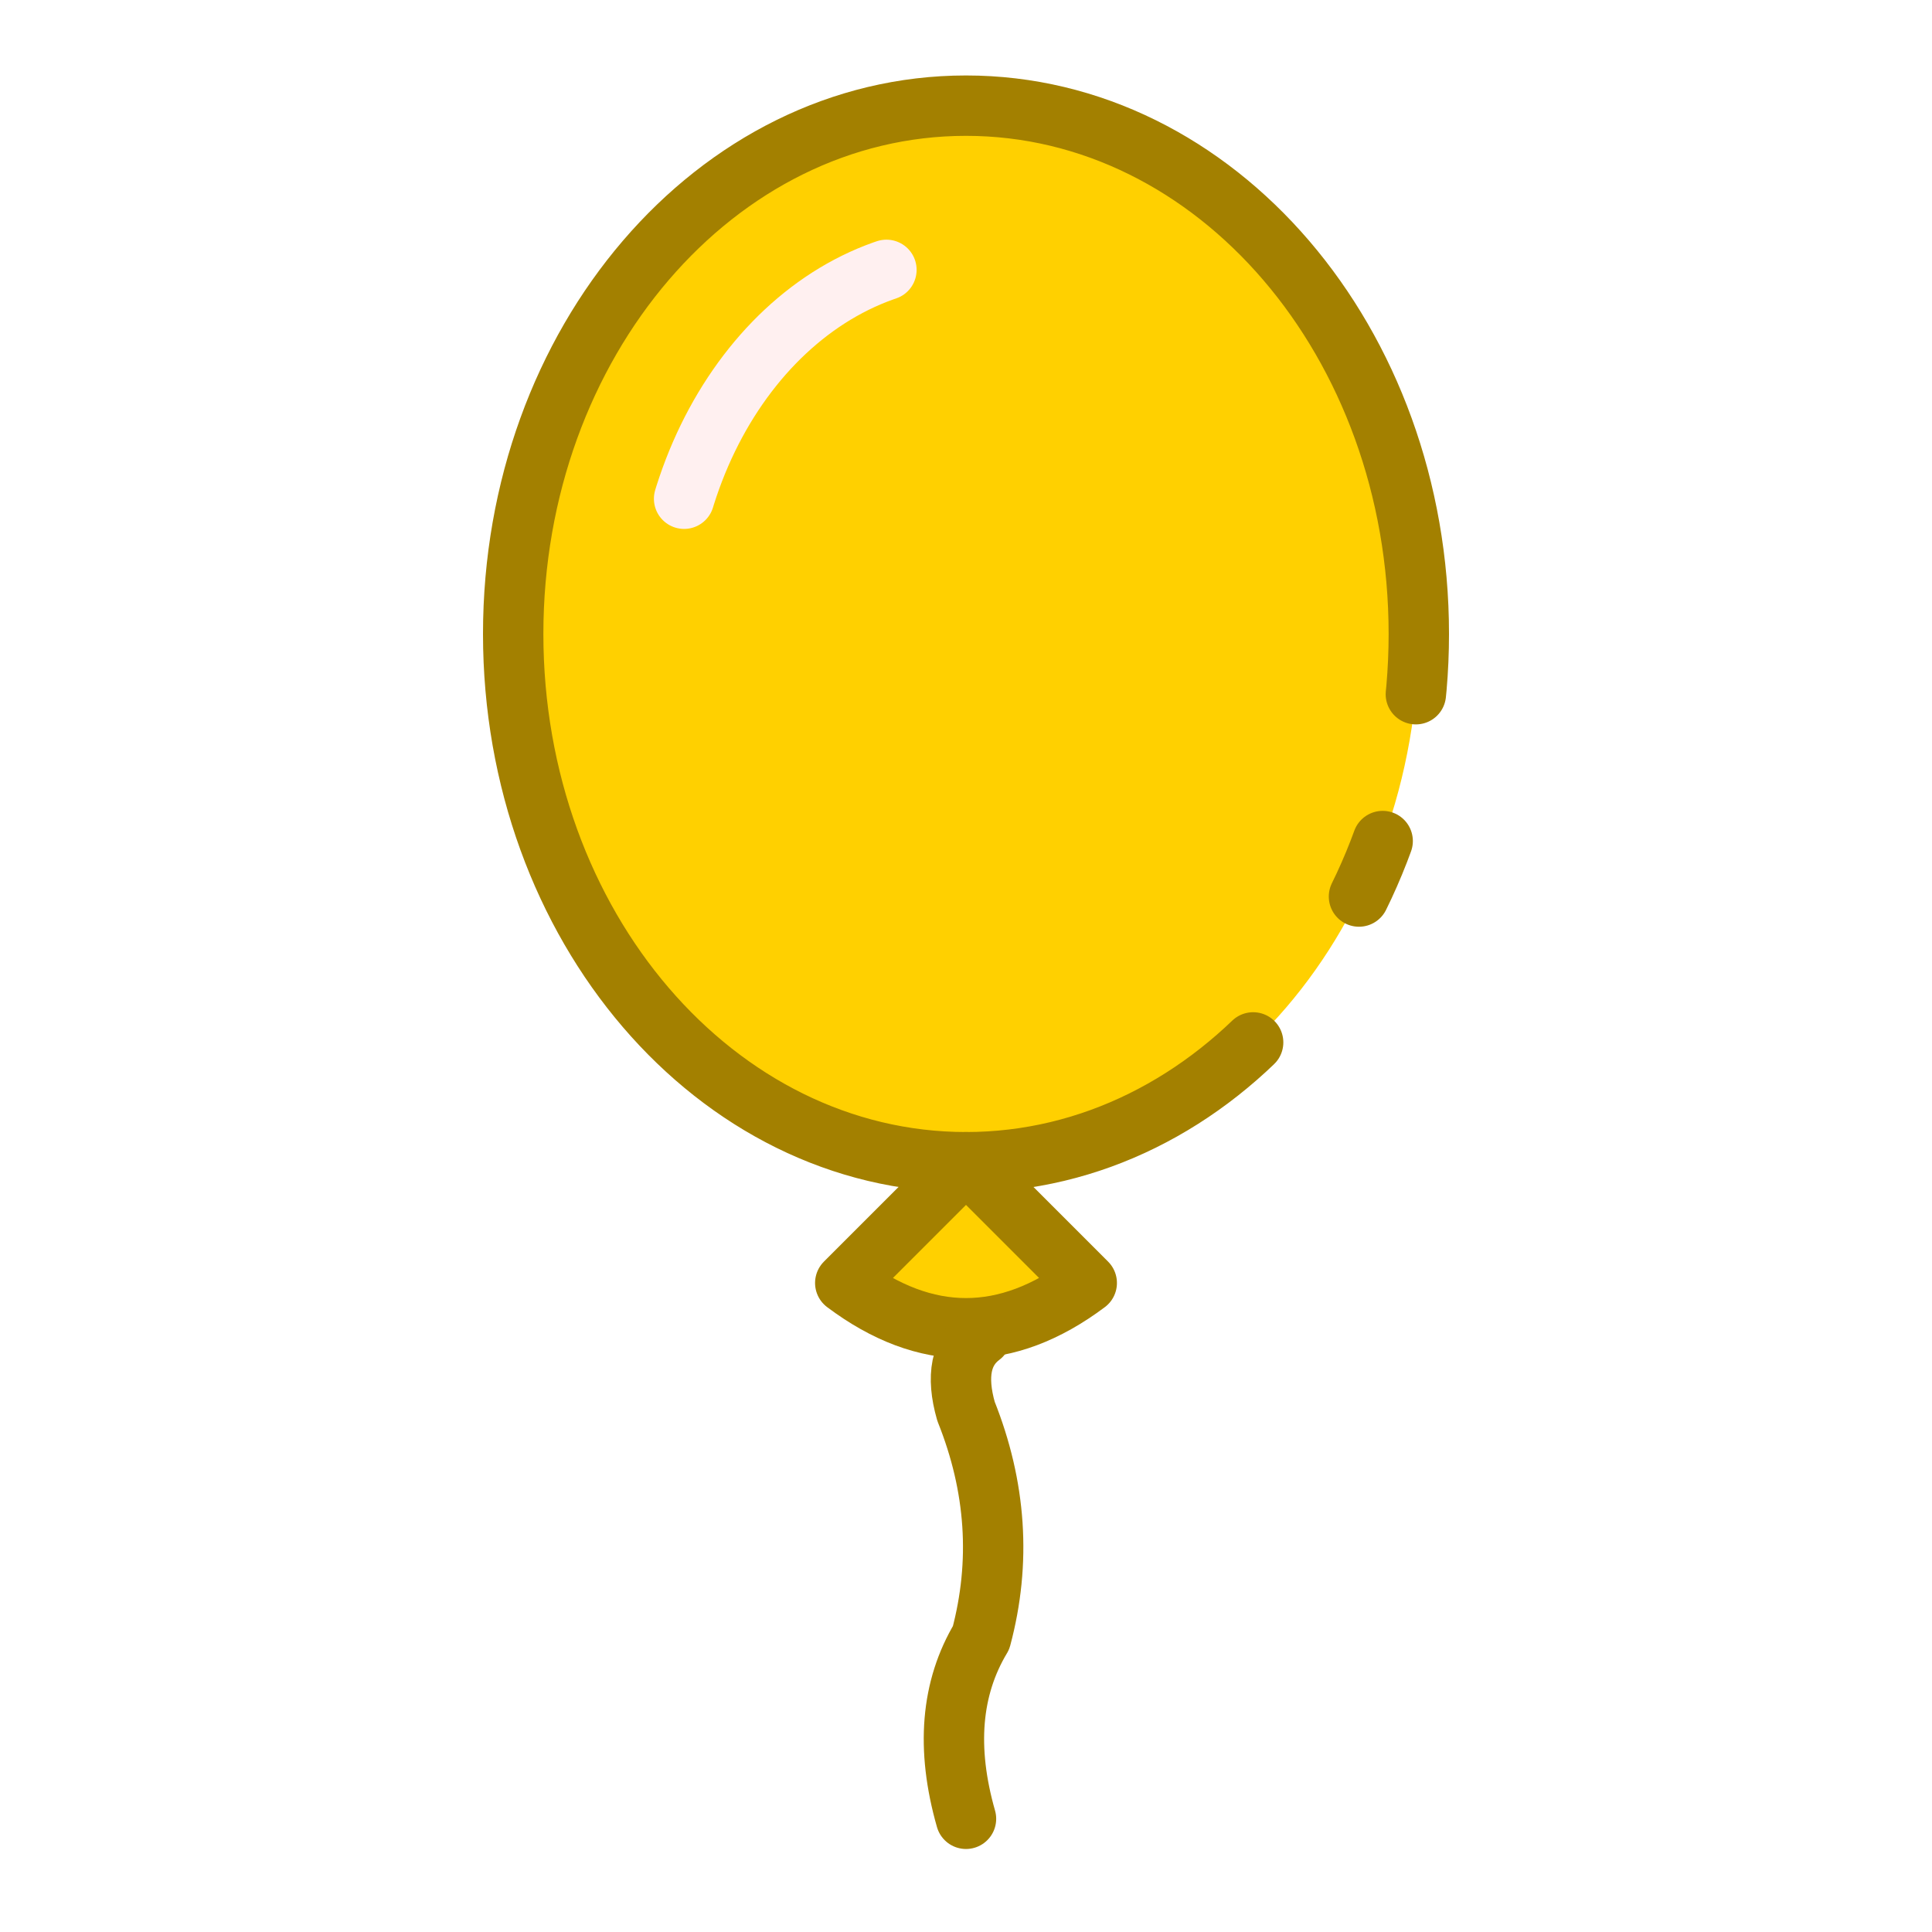
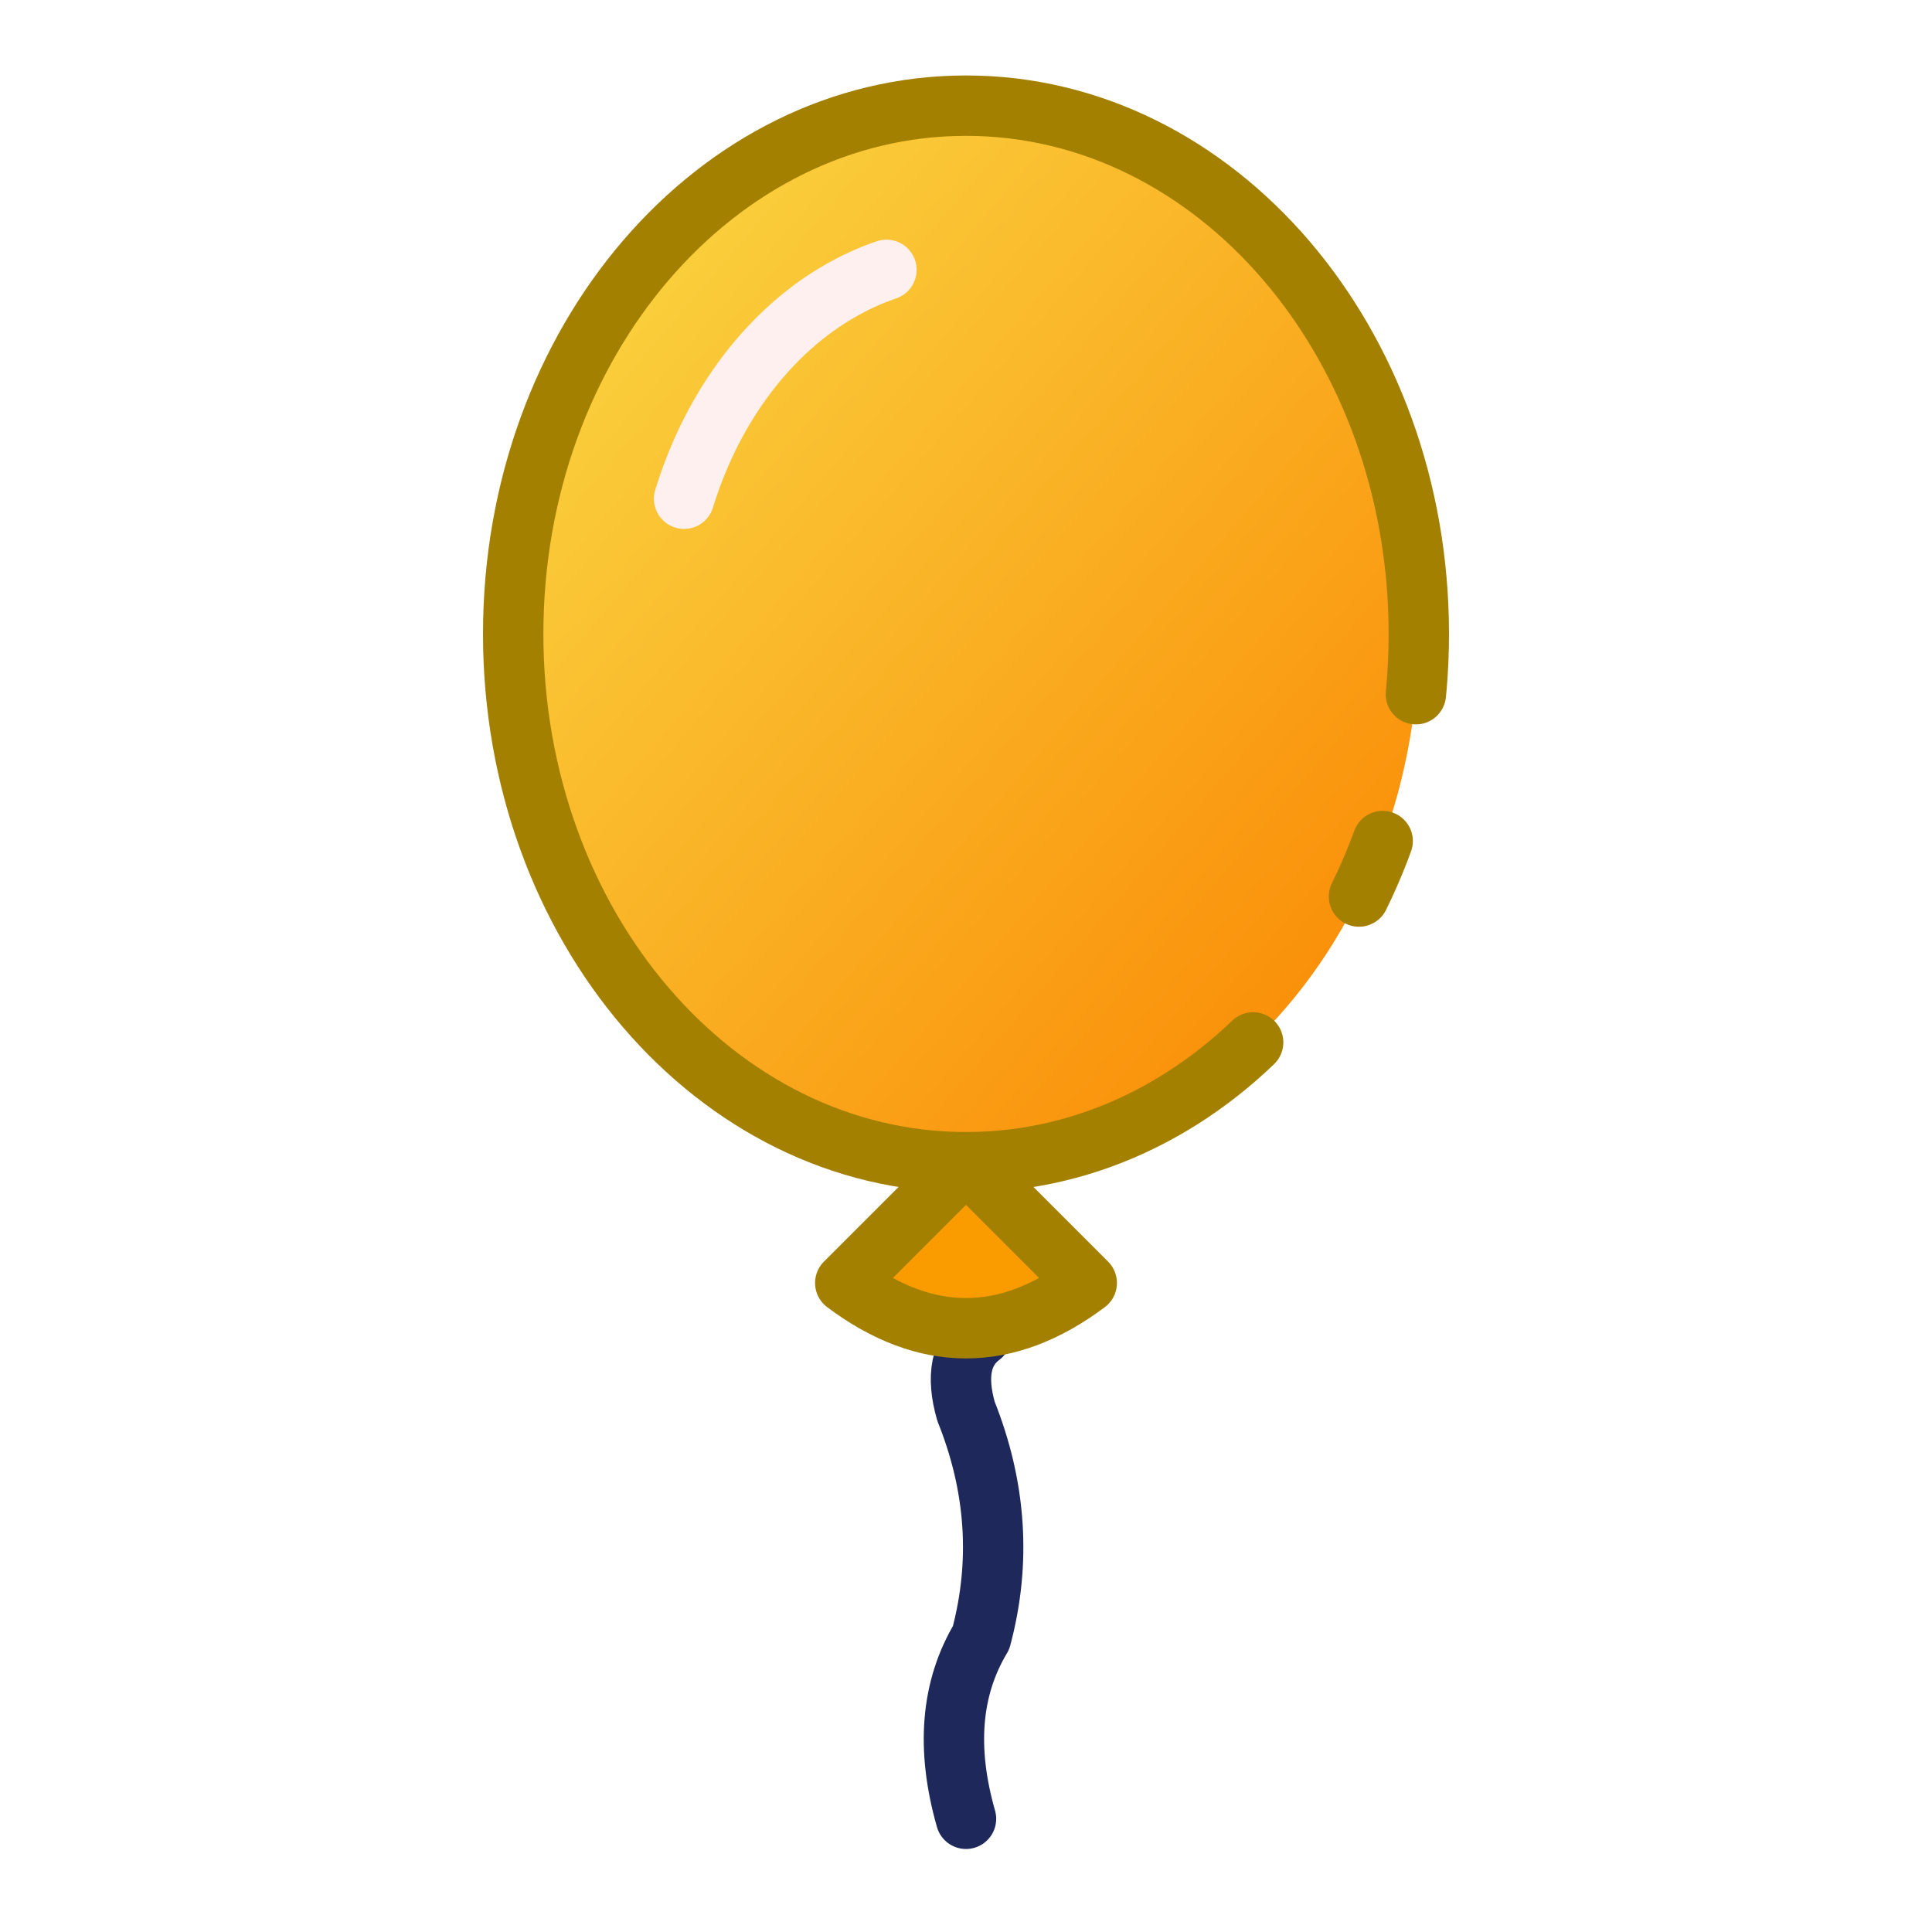
<svg xmlns="http://www.w3.org/2000/svg" width="128px" height="128px" version="1.1">
-   <ellipse cx="64" cy="42" rx="30" ry="35" fill="rgb(255, 208, 0)" stroke="rgb(163, 128, 0)" stroke-width="4px" stroke-dasharray="4 10 4 12 200" stroke-dashoffset="0" stroke-linecap="round" />
+   <defs>
+     <linearGradient id="balloonGradient" x1="0%" y1="0%" x2="100%" y2="100%">
+       <stop offset="0%" style="stop-color:rgb(250, 220, 71);stop-opacity:1" />
+       <stop offset="100%" style="stop-color:rgb(250,132,0);stop-opacity:1" />
+     </linearGradient>
+   </defs>
+   <ellipse cx="64" cy="42" rx="30" ry="35" fill="url(#balloonGradient)" stroke="rgb(163, 128, 0)" stroke-width="4px" stroke-dasharray="4 10 4 12 200" stroke-dashoffset="0" stroke-linecap="round" />
  <ellipse cx="64" cy="42" rx="20" ry="25" fill="none" stroke="rgb(255, 240, 240)" stroke-width="4px" stroke-dasharray="21 100" stroke-dashoffset="41" stroke-linecap="round" />
-   <path d="M 64 77 l -8 8 q 8 6 16 0 Z" fill="rgb(255, 208, 0)" stroke="rgb(163, 128, 0)" stroke-width="4px" stroke-linejoin="round" />
-   <path d="M 64 88.5 m 1 0 q -2 1.5 -1 5 q 3 7.5 1 15 q -3 5 -1 12" stroke="rgb(163, 128, 0)" fill="none" stroke-width="4px" stroke-linejoin="round" stroke-linecap="round" />
+   <path d="M 64 88.5 m 1 0 q -2 1.5 -1 5 q 3 7.5 1 15 q -3 5 -1 12" stroke="rgb(30, 40, 90)" fill="none" stroke-width="4px" stroke-linejoin="round" stroke-linecap="round" />
+   <path d="M 64 77 l -8 8 q 8 6 16 0 Z" fill="rgb(250,156,0)" stroke="rgb(163, 128, 0)" stroke-width="4px" stroke-linejoin="round" />
</svg>
